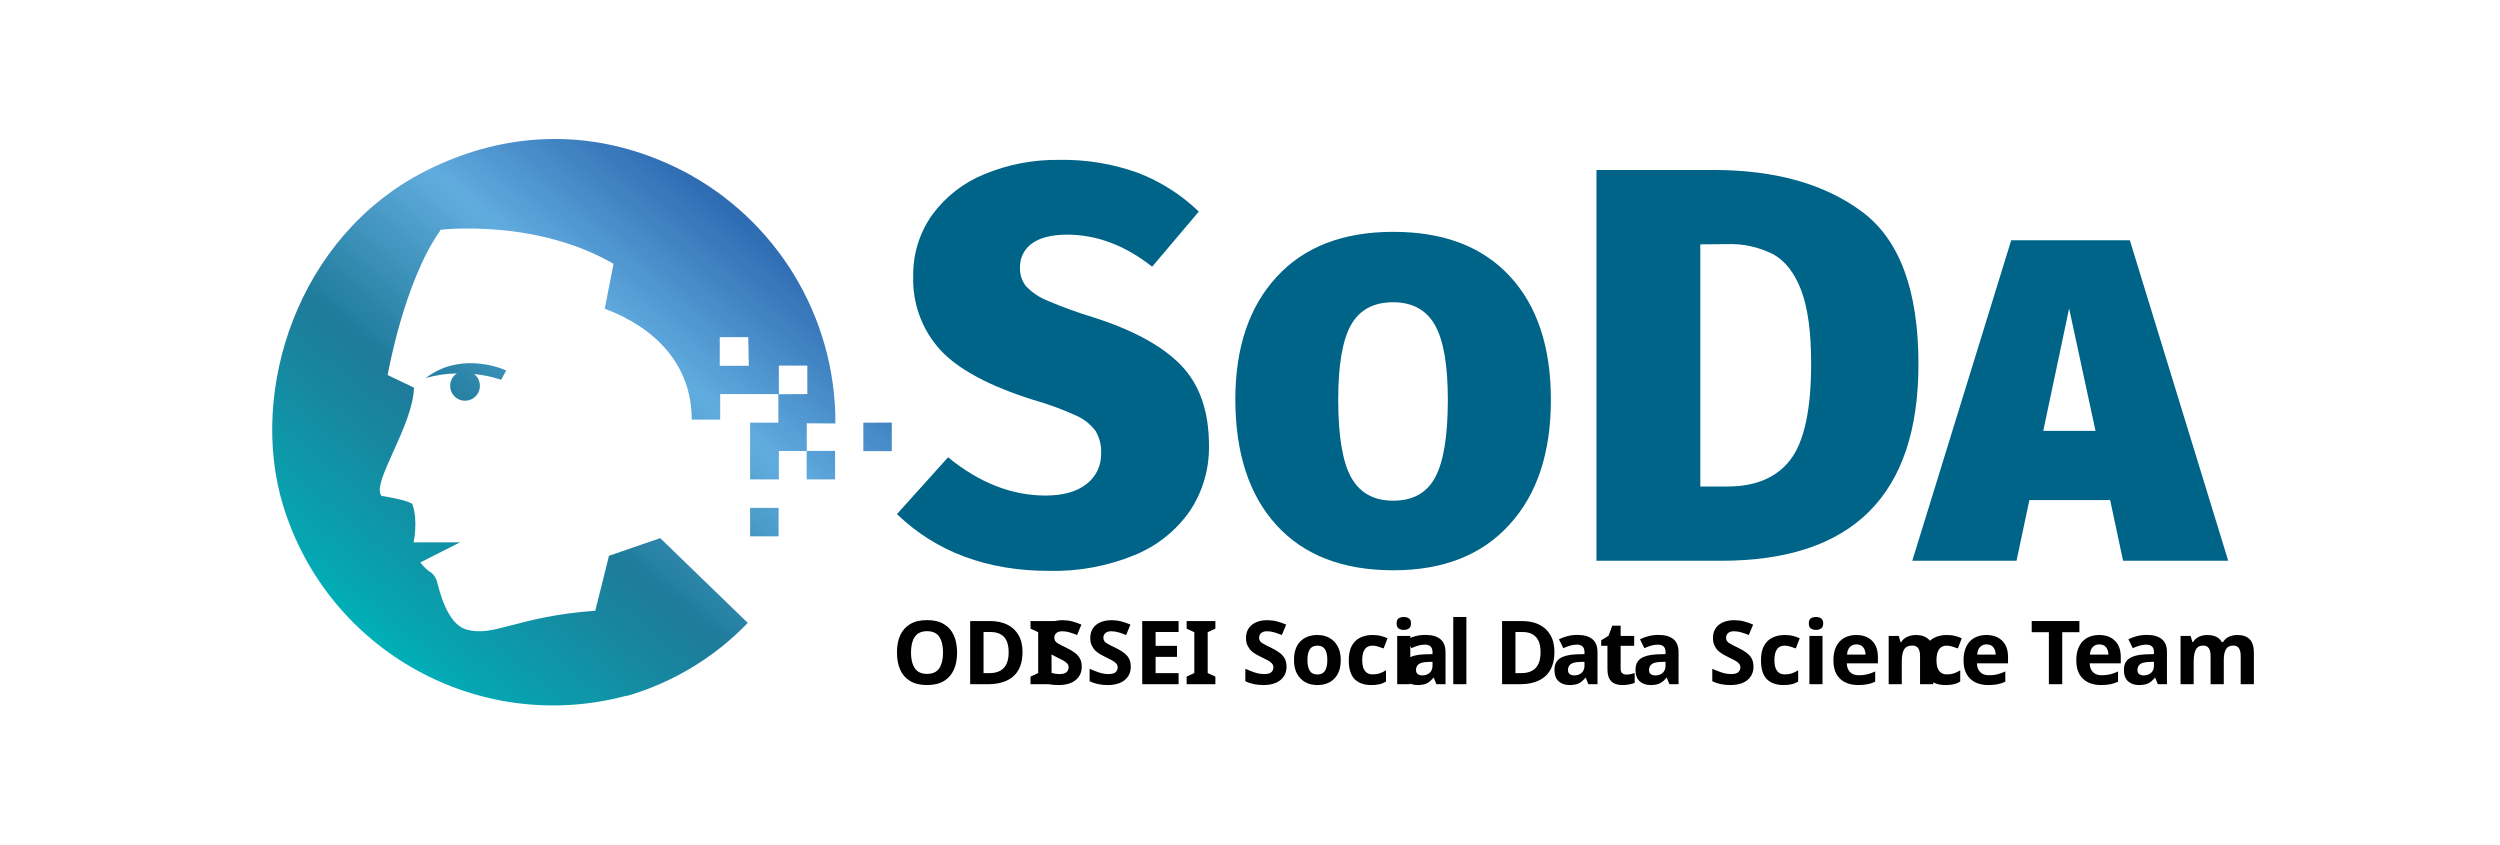
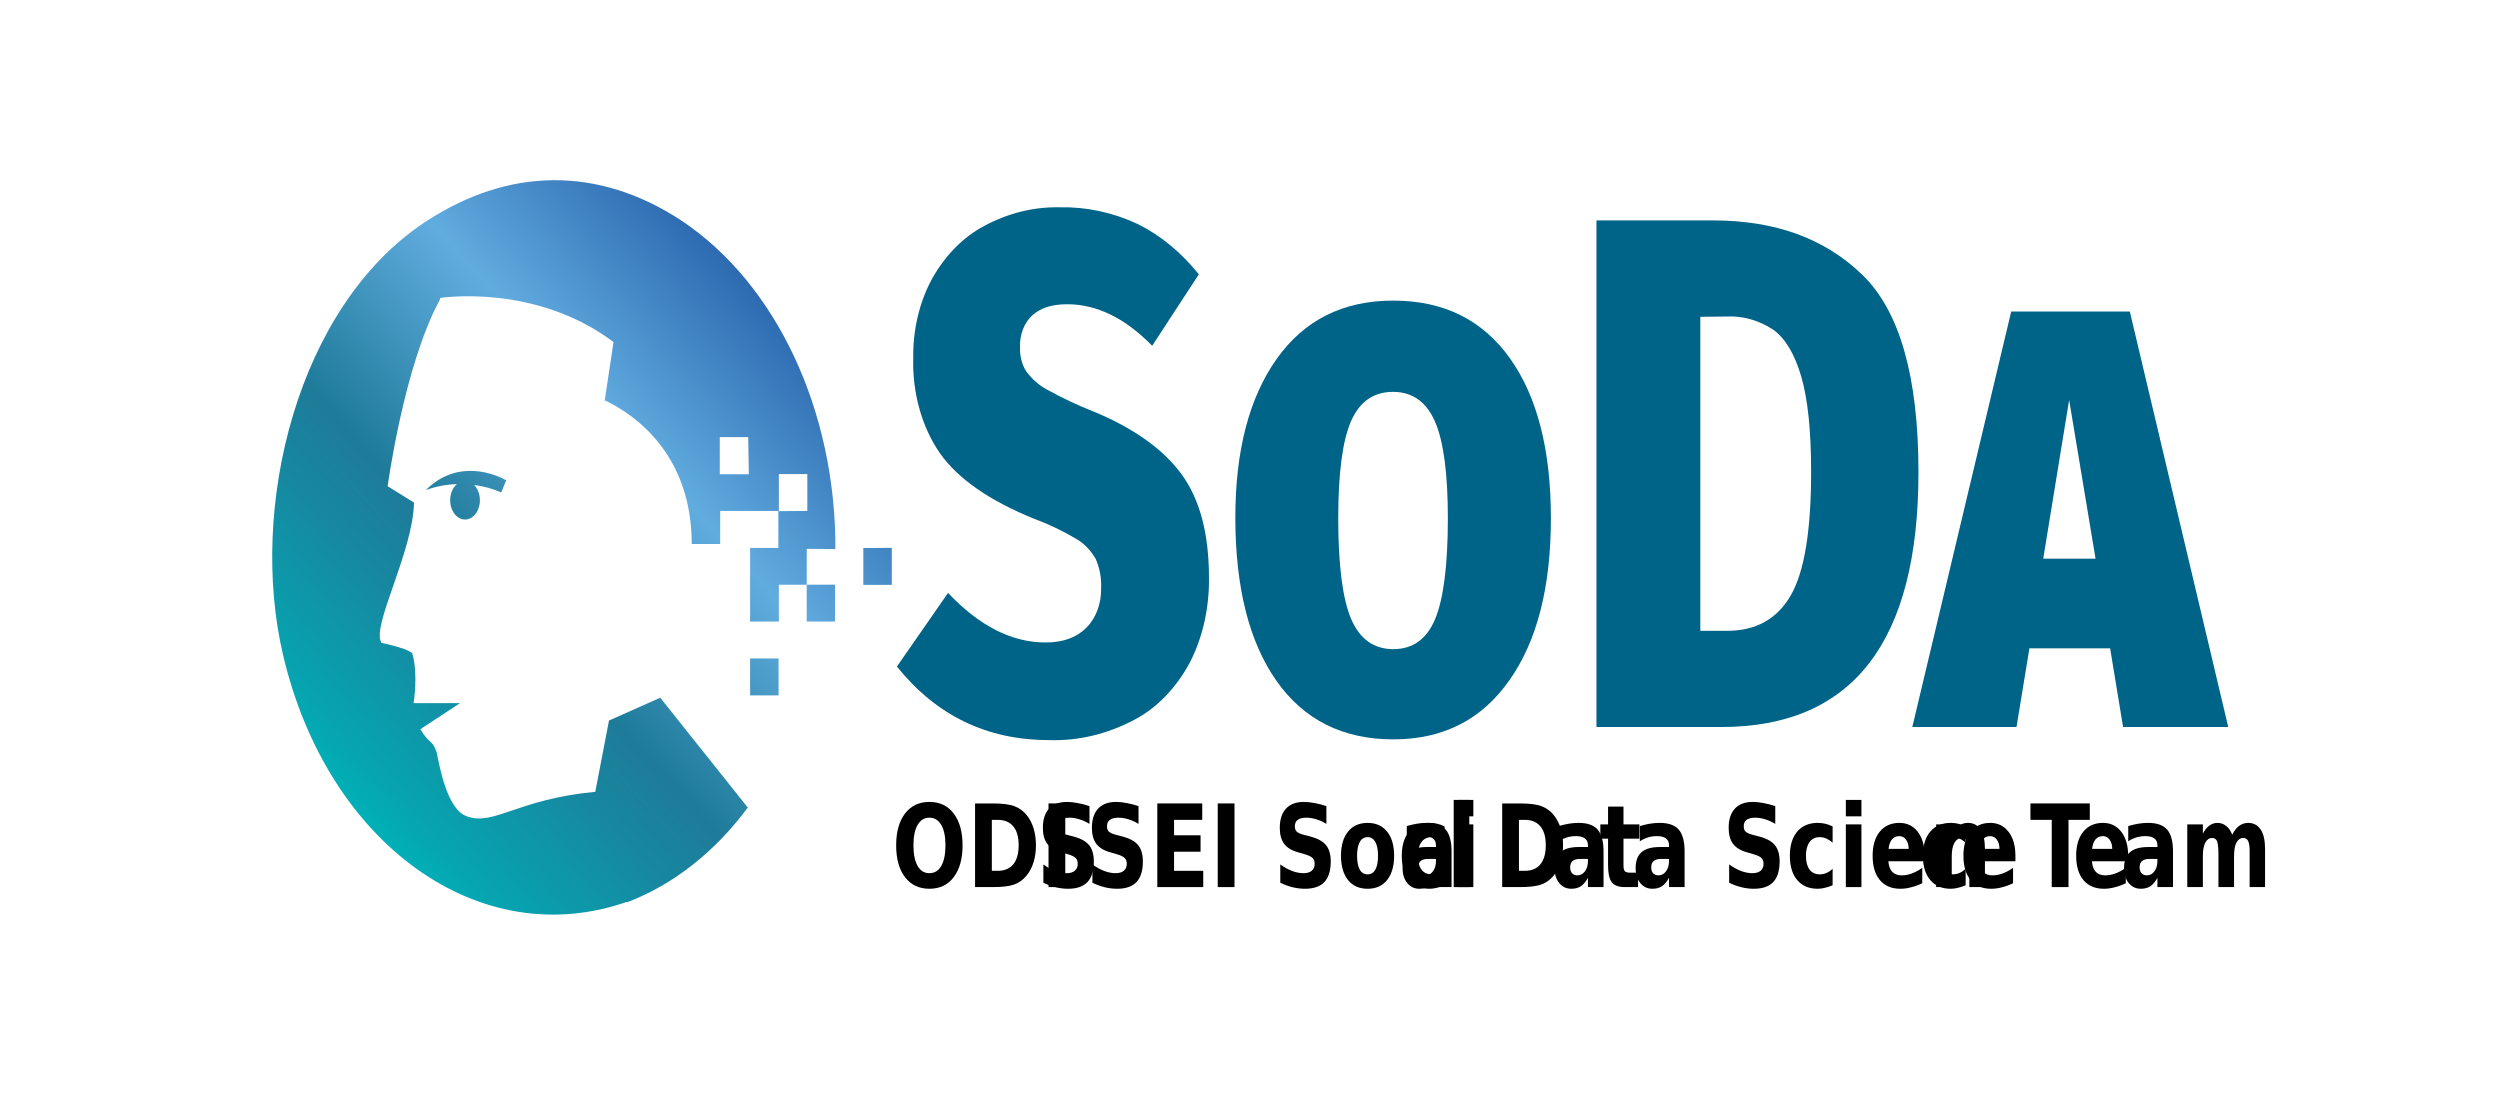
- <svg xmlns="http://www.w3.org/2000/svg" id="Layer_1" data-name="Layer 1" viewBox="0 0 461.96 155.98">
+ <svg xmlns="http://www.w3.org/2000/svg" xmlns:xlink="http://www.w3.org/1999/xlink" width="233px" height="102px" viewBox="0 0 233 102" version="1.1">
  <defs>
-     <style>.cls-1{fill:url(#Naamloos_verloop_563);}.cls-2{font-size:16.35px;font-family:FiraSans-SemiBold, Fira Sans;font-weight:600;}.cls-3{letter-spacing:-0.01em;}.cls-4{letter-spacing:-0.01em;}.cls-5{letter-spacing:-0.01em;}.cls-6{letter-spacing:0em;}.cls-7{letter-spacing:-0.02em;}.cls-8{letter-spacing:-0.06em;}.cls-9{fill:#006388;}</style>
-     <linearGradient id="Naamloos_verloop_563" x1="68.36" y1="117.91" x2="135.58" y2="37.81" gradientUnits="userSpaceOnUse">
-       <stop offset="0" stop-color="#00b0b7" />
-       <stop offset="0.06" stop-color="#06a5b1" />
-       <stop offset="0.28" stop-color="#1787a0" />
-       <stop offset="0.39" stop-color="#1e7b9a" />
-       <stop offset="0.7" stop-color="#61acdf" />
-       <stop offset="1" stop-color="#2d6ab1" />
+     <g>
+       <symbol overflow="visible" id="glyph0-0">
+         <path style="stroke:none;" d="M 0.406 1.891 L 0.406 -7.531 L 4.531 -7.531 L 4.531 1.891 Z M 0.875 1.297 L 4.078 1.297 L 4.078 -6.938 L 0.875 -6.938 Z M 0.875 1.297 " />
+       </symbol>
+       <symbol overflow="visible" id="glyph0-1">
+         <path style="stroke:none;" d="M 3.5 -6.469 C 3.031 -6.469 2.664 -6.242 2.406 -5.797 C 2.145 -5.348 2.016 -4.711 2.016 -3.891 C 2.016 -3.066 2.145 -2.426 2.406 -1.969 C 2.664 -1.52 3.031 -1.297 3.5 -1.297 C 3.977 -1.297 4.348 -1.52 4.609 -1.969 C 4.867 -2.426 5 -3.066 5 -3.891 C 5 -4.711 4.867 -5.348 4.609 -5.797 C 4.348 -6.242 3.977 -6.469 3.5 -6.469 Z M 3.5 -7.938 C 4.469 -7.938 5.223 -7.578 5.766 -6.859 C 6.316 -6.141 6.594 -5.148 6.594 -3.891 C 6.594 -2.629 6.316 -1.641 5.766 -0.922 C 5.223 -0.203 4.469 0.156 3.5 0.156 C 2.539 0.156 1.785 -0.203 1.234 -0.922 C 0.68 -1.641 0.406 -2.629 0.406 -3.891 C 0.406 -5.148 0.68 -6.141 1.234 -6.859 C 1.785 -7.578 2.539 -7.938 3.5 -7.938 Z M 3.5 -7.938 " />
+       </symbol>
+       <symbol overflow="visible" id="glyph0-2">
+         <path style="stroke:none;" d="M 2.312 -6.266 L 2.312 -1.516 L 2.859 -1.516 C 3.492 -1.516 3.977 -1.719 4.312 -2.125 C 4.645 -2.531 4.812 -3.125 4.812 -3.906 C 4.812 -4.676 4.645 -5.258 4.312 -5.656 C 3.977 -6.062 3.492 -6.266 2.859 -6.266 Z M 0.75 -7.797 L 2.391 -7.797 C 3.305 -7.797 3.988 -7.707 4.438 -7.531 C 4.883 -7.363 5.266 -7.082 5.578 -6.688 C 5.859 -6.332 6.066 -5.926 6.203 -5.469 C 6.348 -5.008 6.422 -4.488 6.422 -3.906 C 6.422 -3.312 6.348 -2.785 6.203 -2.328 C 6.066 -1.867 5.859 -1.461 5.578 -1.109 C 5.254 -0.703 4.867 -0.414 4.422 -0.25 C 3.973 -0.082 3.297 0 2.391 0 L 0.75 0 Z M 0.75 -7.797 " />
+       </symbol>
+       <symbol overflow="visible" id="glyph0-3">
+         <path style="stroke:none;" d="M 0.75 -7.797 L 2.312 -7.797 L 2.312 0 L 0.75 0 Z M 0.75 -7.797 " />
+       </symbol>
+       <symbol overflow="visible" id="glyph0-4">
+         <path style="stroke:none;" d="M 4.938 -7.547 L 4.938 -5.891 C 4.613 -6.086 4.289 -6.234 3.969 -6.328 C 3.656 -6.422 3.359 -6.469 3.078 -6.469 C 2.711 -6.469 2.441 -6.398 2.266 -6.266 C 2.086 -6.141 2 -5.938 2 -5.656 C 2 -5.445 2.055 -5.285 2.172 -5.172 C 2.297 -5.055 2.516 -4.957 2.828 -4.875 L 3.484 -4.703 C 4.148 -4.523 4.625 -4.258 4.906 -3.906 C 5.195 -3.551 5.344 -3.047 5.344 -2.391 C 5.344 -1.535 5.145 -0.895 4.75 -0.469 C 4.352 -0.051 3.75 0.156 2.938 0.156 C 2.562 0.156 2.18 0.109 1.797 0.016 C 1.41 -0.078 1.023 -0.219 0.641 -0.406 L 0.641 -2.109 C 1.023 -1.836 1.395 -1.633 1.75 -1.5 C 2.113 -1.363 2.461 -1.297 2.797 -1.297 C 3.129 -1.297 3.383 -1.367 3.562 -1.516 C 3.75 -1.672 3.844 -1.883 3.844 -2.156 C 3.844 -2.395 3.781 -2.578 3.656 -2.703 C 3.531 -2.836 3.285 -2.957 2.922 -3.062 L 2.328 -3.234 C 1.723 -3.398 1.281 -3.664 1 -4.031 C 0.727 -4.406 0.594 -4.898 0.594 -5.516 C 0.594 -6.297 0.785 -6.895 1.172 -7.312 C 1.555 -7.727 2.113 -7.938 2.844 -7.938 C 3.164 -7.938 3.504 -7.898 3.859 -7.828 C 4.211 -7.766 4.57 -7.672 4.938 -7.547 Z M 4.938 -7.547 " />
+       </symbol>
+       <symbol overflow="visible" id="glyph0-5">
+         <path style="stroke:none;" d="M 0.75 -7.797 L 4.938 -7.797 L 4.938 -6.266 L 2.312 -6.266 L 2.312 -4.828 L 4.781 -4.828 L 4.781 -3.297 L 2.312 -3.297 L 2.312 -1.516 L 5.031 -1.516 L 5.031 0 L 0.75 0 Z M 0.75 -7.797 " />
+       </symbol>
+       <symbol overflow="visible" id="glyph0-6">
+         <path style="stroke:none;" d="" />
+       </symbol>
+       <symbol overflow="visible" id="glyph0-7">
+         <path style="stroke:none;" d="M 2.844 -4.656 C 2.52 -4.656 2.273 -4.504 2.109 -4.203 C 1.941 -3.898 1.859 -3.473 1.859 -2.922 C 1.859 -2.359 1.941 -1.926 2.109 -1.625 C 2.273 -1.332 2.52 -1.188 2.844 -1.188 C 3.156 -1.188 3.395 -1.332 3.562 -1.625 C 3.727 -1.926 3.812 -2.359 3.812 -2.922 C 3.812 -3.473 3.727 -3.898 3.562 -4.203 C 3.395 -4.504 3.156 -4.656 2.844 -4.656 Z M 2.844 -5.984 C 3.613 -5.984 4.219 -5.711 4.656 -5.172 C 5.094 -4.629 5.312 -3.879 5.312 -2.922 C 5.312 -1.961 5.094 -1.207 4.656 -0.656 C 4.219 -0.113 3.613 0.156 2.844 0.156 C 2.062 0.156 1.453 -0.113 1.016 -0.656 C 0.578 -1.207 0.359 -1.961 0.359 -2.922 C 0.359 -3.879 0.578 -4.629 1.016 -5.172 C 1.453 -5.711 2.062 -5.984 2.844 -5.984 Z M 2.844 -5.984 " />
+       </symbol>
+       <symbol overflow="visible" id="glyph0-8">
+         <path style="stroke:none;" d="M 4.344 -5.656 L 4.344 -4.141 C 4.145 -4.316 3.945 -4.445 3.75 -4.531 C 3.551 -4.613 3.348 -4.656 3.141 -4.656 C 2.734 -4.656 2.414 -4.5 2.188 -4.188 C 1.969 -3.883 1.859 -3.461 1.859 -2.922 C 1.859 -2.367 1.969 -1.941 2.188 -1.641 C 2.414 -1.336 2.734 -1.188 3.141 -1.188 C 3.359 -1.188 3.566 -1.227 3.766 -1.312 C 3.973 -1.406 4.164 -1.535 4.344 -1.703 L 4.344 -0.172 C 4.113 -0.066 3.879 0.008 3.641 0.062 C 3.41 0.125 3.18 0.156 2.953 0.156 C 2.141 0.156 1.504 -0.113 1.047 -0.656 C 0.586 -1.195 0.359 -1.953 0.359 -2.922 C 0.359 -3.879 0.586 -4.629 1.047 -5.172 C 1.504 -5.711 2.141 -5.984 2.953 -5.984 C 3.191 -5.984 3.426 -5.957 3.656 -5.906 C 3.883 -5.852 4.113 -5.77 4.344 -5.656 Z M 4.344 -5.656 " />
+       </symbol>
+       <symbol overflow="visible" id="glyph0-9">
+         <path style="stroke:none;" d="M 0.688 -5.844 L 2.141 -5.844 L 2.141 0 L 0.688 0 Z M 0.688 -8.125 L 2.141 -8.125 L 2.141 -6.594 L 0.688 -6.594 Z M 0.688 -8.125 " />
+       </symbol>
+       <symbol overflow="visible" id="glyph0-10">
+         <path style="stroke:none;" d="M 2.719 -2.625 C 2.414 -2.625 2.188 -2.555 2.031 -2.422 C 1.883 -2.297 1.812 -2.102 1.812 -1.844 C 1.812 -1.613 1.867 -1.43 1.984 -1.297 C 2.109 -1.16 2.281 -1.094 2.5 -1.094 C 2.77 -1.094 3 -1.219 3.188 -1.469 C 3.375 -1.719 3.469 -2.035 3.469 -2.422 L 3.469 -2.625 Z M 4.922 -3.328 L 4.922 0 L 3.469 0 L 3.469 -0.859 C 3.27 -0.504 3.051 -0.242 2.812 -0.078 C 2.57 0.078 2.273 0.156 1.922 0.156 C 1.461 0.156 1.086 -0.02 0.797 -0.375 C 0.504 -0.727 0.359 -1.188 0.359 -1.75 C 0.359 -2.438 0.539 -2.938 0.906 -3.25 C 1.27 -3.57 1.836 -3.734 2.609 -3.734 L 3.469 -3.734 L 3.469 -3.891 C 3.469 -4.18 3.375 -4.395 3.188 -4.531 C 3.008 -4.676 2.734 -4.75 2.359 -4.75 C 2.047 -4.75 1.754 -4.707 1.484 -4.625 C 1.223 -4.539 0.977 -4.422 0.75 -4.266 L 0.75 -5.688 C 1.062 -5.781 1.367 -5.852 1.672 -5.906 C 1.984 -5.957 2.297 -5.984 2.609 -5.984 C 3.422 -5.984 4.008 -5.773 4.375 -5.359 C 4.738 -4.941 4.922 -4.266 4.922 -3.328 Z M 4.922 -3.328 " />
+       </symbol>
+       <symbol overflow="visible" id="glyph0-11">
+         <path style="stroke:none;" d="M 0.688 -8.125 L 2.141 -8.125 L 2.141 0 L 0.688 0 Z M 0.688 -8.125 " />
+       </symbol>
+       <symbol overflow="visible" id="glyph0-12">
+         <path style="stroke:none;" d="M 2.266 -7.5 L 2.266 -5.844 L 3.75 -5.844 L 3.75 -4.516 L 2.266 -4.516 L 2.266 -2.031 C 2.266 -1.758 2.305 -1.578 2.391 -1.484 C 2.473 -1.391 2.641 -1.344 2.891 -1.344 L 3.625 -1.344 L 3.625 0 L 2.391 0 C 1.816 0 1.41 -0.148 1.172 -0.453 C 0.941 -0.766 0.828 -1.289 0.828 -2.031 L 0.828 -4.516 L 0.109 -4.516 L 0.109 -5.844 L 0.828 -5.844 L 0.828 -7.5 Z M 2.266 -7.5 " />
+       </symbol>
+       <symbol overflow="visible" id="glyph0-13">
+         <path style="stroke:none;" d="M 5.203 -2.938 L 5.203 -2.406 L 1.828 -2.406 C 1.859 -1.969 1.977 -1.641 2.188 -1.422 C 2.395 -1.203 2.688 -1.094 3.062 -1.094 C 3.375 -1.094 3.688 -1.148 4 -1.266 C 4.32 -1.379 4.648 -1.555 4.984 -1.797 L 4.984 -0.359 C 4.641 -0.191 4.297 -0.066 3.953 0.016 C 3.617 0.109 3.281 0.156 2.938 0.156 C 2.125 0.156 1.488 -0.113 1.031 -0.656 C 0.582 -1.195 0.359 -1.953 0.359 -2.922 C 0.359 -3.867 0.578 -4.613 1.016 -5.156 C 1.461 -5.707 2.078 -5.984 2.859 -5.984 C 3.566 -5.984 4.133 -5.707 4.562 -5.156 C 4.988 -4.602 5.203 -3.863 5.203 -2.938 Z M 3.719 -3.562 C 3.719 -3.914 3.633 -4.203 3.469 -4.422 C 3.312 -4.641 3.102 -4.75 2.844 -4.75 C 2.562 -4.75 2.332 -4.645 2.156 -4.438 C 1.988 -4.238 1.883 -3.945 1.844 -3.562 Z M 3.719 -3.562 " />
+       </symbol>
+       <symbol overflow="visible" id="glyph0-14">
+         <path style="stroke:none;" d="M 5.234 -3.562 L 5.234 0 L 3.781 0 L 3.781 -2.719 C 3.781 -3.227 3.77 -3.578 3.75 -3.766 C 3.727 -3.961 3.695 -4.102 3.656 -4.188 C 3.602 -4.312 3.523 -4.406 3.422 -4.469 C 3.328 -4.539 3.223 -4.578 3.109 -4.578 C 2.805 -4.578 2.566 -4.426 2.391 -4.125 C 2.223 -3.82 2.141 -3.406 2.141 -2.875 L 2.141 0 L 0.688 0 L 0.688 -5.844 L 2.141 -5.844 L 2.141 -4.984 C 2.359 -5.328 2.586 -5.578 2.828 -5.734 C 3.066 -5.898 3.336 -5.984 3.641 -5.984 C 4.16 -5.984 4.555 -5.773 4.828 -5.359 C 5.098 -4.953 5.234 -4.352 5.234 -3.562 Z M 5.234 -3.562 " />
+       </symbol>
+       <symbol overflow="visible" id="glyph0-15">
+         <path style="stroke:none;" d="M 0.047 -7.797 L 5.578 -7.797 L 5.578 -6.266 L 3.594 -6.266 L 3.594 0 L 2.031 0 L 2.031 -6.266 L 0.047 -6.266 Z M 0.047 -7.797 " />
+       </symbol>
+       <symbol overflow="visible" id="glyph0-16">
+         <path style="stroke:none;" d="M 4.875 -4.875 C 5.051 -5.238 5.266 -5.516 5.516 -5.703 C 5.773 -5.891 6.055 -5.984 6.359 -5.984 C 6.867 -5.984 7.258 -5.773 7.531 -5.359 C 7.801 -4.953 7.938 -4.352 7.938 -3.562 L 7.938 0 L 6.5 0 L 6.5 -3.047 C 6.5 -3.086 6.5 -3.133 6.5 -3.188 C 6.5 -3.238 6.5 -3.305 6.5 -3.391 C 6.5 -3.805 6.453 -4.109 6.359 -4.297 C 6.266 -4.484 6.113 -4.578 5.906 -4.578 C 5.633 -4.578 5.422 -4.43 5.266 -4.141 C 5.117 -3.848 5.047 -3.426 5.047 -2.875 L 5.047 0 L 3.594 0 L 3.594 -3.047 C 3.594 -3.691 3.547 -4.109 3.453 -4.297 C 3.367 -4.484 3.219 -4.578 3 -4.578 C 2.727 -4.578 2.516 -4.426 2.359 -4.125 C 2.211 -3.832 2.141 -3.414 2.141 -2.875 L 2.141 0 L 0.688 0 L 0.688 -5.844 L 2.141 -5.844 L 2.141 -4.984 C 2.316 -5.316 2.52 -5.566 2.75 -5.734 C 2.977 -5.898 3.227 -5.984 3.5 -5.984 C 3.812 -5.984 4.086 -5.883 4.328 -5.688 C 4.566 -5.5 4.75 -5.227 4.875 -4.875 Z M 4.875 -4.875 " />
+       </symbol>
+     </g>
+     <linearGradient id="linear0" gradientUnits="userSpaceOnUse" x1="68.36" y1="117.91" x2="135.58" y2="37.81" gradientTransform="matrix(0.504373,0,0,0.653903,0,0.00212306)">
+       <stop offset="0" style="stop-color:rgb(0%,69.02%,71.765%);stop-opacity:1;" />
+       <stop offset="0.06" style="stop-color:rgb(2.353%,64.706%,69.412%);stop-opacity:1;" />
+       <stop offset="0.28" style="stop-color:rgb(9.02%,52.941%,62.745%);stop-opacity:1;" />
+       <stop offset="0.39" style="stop-color:rgb(11.765%,48.235%,60.392%);stop-opacity:1;" />
+       <stop offset="0.7" style="stop-color:rgb(38.039%,67.451%,87.451%);stop-opacity:1;" />
+       <stop offset="1" style="stop-color:rgb(17.647%,41.569%,69.412%);stop-opacity:1;" />
    </linearGradient>
  </defs>
-   <path class="cls-1" d="M138.61,99.11h5.26V93.85h-5.26Zm20.92-21v5.25h5.26V78.08Zm-66-9.65c-1.75-.8-8.89-3.22-14.84,1.39A22.75,22.75,0,0,1,84.42,69a2.75,2.75,0,1,0,3.19.12,22.12,22.12,0,0,1,5,1.06Zm60.84,9.79a52.37,52.37,0,0,0-28.43-46.8h0c-15.39-7.81-32-7.64-47.41.2-23.54,12-32.68,40.6-26.21,61.77a52.18,52.18,0,0,0,63.5,35.12l0,.07a50.67,50.67,0,0,0,22.36-13.51L122,99.44l-9.47,3.26S110,112.85,110,112.85c-14.54,1.06-18.72,4.93-23.79,3.48-3.62-1-5-7.15-5.54-9.16-.91-1.91-1.27-1-3-3.24L85,100.22l-8.58,0s.9-4-.23-7.08c0,0-.35-.63-5.69-1.51-2-2.28,5.78-12.79,6-20l-4.87-2.33s3-17.16,9.64-26.57l.1-.27s17.49-2.12,32,6.29l-1.66,8.5.11-.18c9.36,3.54,16,10.37,16,20.46h5.26V72.82h10.75V78.1h-5.22V88.59h5.31V83.34h5.14v5.25h5.25V83.33h-5.24V78.22Zm-16-10.66H133V62.3h5.26Zm5.55,5.26V67.56h5.26v5.26Z" />
-   <text class="cls-2" transform="translate(164.79 126.43)">ODI<tspan class="cls-3" x="26.74" y="0">S</tspan>
-     <tspan x="35.8" y="0">SEI Soci</tspan>
-     <tspan class="cls-4" x="93.68" y="0">a</tspan>
-     <tspan x="102.47" y="0">l </tspan>
-     <tspan class="cls-5" x="111.3" y="0">D</tspan>
-     <tspan x="121.76" y="0">a</tspan>
-     <tspan class="cls-3" x="130.71" y="0">t</tspan>
-     <tspan class="cls-6" x="136.74" y="0">a Scien</tspan>
-     <tspan class="cls-7" x="189.82" y="0">c</tspan>
-     <tspan class="cls-6" x="197.31" y="0">e </tspan>
-     <tspan class="cls-8" x="210.31" y="0">T</tspan>
-     <tspan class="cls-4" x="218.14" y="0">e</tspan>
-     <tspan x="226.99" y="0">am</tspan>
-   </text>
-   <path class="cls-9" d="M210.25,31.93a33.47,33.47,0,0,1,11.27,7.17L212.9,49.28q-7.49-5.91-15.69-5.92c-2.84,0-5,.54-6.49,1.61a5.26,5.26,0,0,0-2.24,4.52,5.13,5.13,0,0,0,1.14,3.43,11.27,11.27,0,0,0,3.85,2.6A81.14,81.14,0,0,0,202,58.63q11.12,3.54,16.26,8.89t5.14,14.8a21.17,21.17,0,0,1-3.53,12.1,23,23,0,0,1-10.24,8.16,39.24,39.24,0,0,1-15.74,2.91q-17.24,0-28.15-10.49l9.45-10.5q8.63,7.06,18,7.07,4.88,0,7.58-2.13a6.86,6.86,0,0,0,2.7-5.67,7.47,7.47,0,0,0-1-4.1,9,9,0,0,0-3.69-2.91A54.86,54.86,0,0,0,191,73.91q-12.27-3.85-17.25-9.25a19.27,19.27,0,0,1-5-13.61,19,19,0,0,1,3.48-11.32,22.34,22.34,0,0,1,9.66-7.54,35,35,0,0,1,13.87-2.65A40.74,40.74,0,0,1,210.25,31.93Z" />
-   <path class="cls-9" d="M279,51.05q7.59,8.21,7.58,22.86t-7.63,23q-7.64,8.46-21.46,8.47-14,0-21.6-8.32T228.27,73.8q0-14.34,7.64-22.65t21.55-8.31Q271.4,42.84,279,51.05ZM249.67,60q-2.38,4.17-2.39,13.82,0,10.08,2.39,14.39t7.79,4.31q5.42,0,7.74-4.31t2.34-14.28q0-9.68-2.39-13.87t-7.69-4.21Q252.06,55.83,249.67,60Z" />
-   <path class="cls-9" d="M344.11,39.15q10.38,7.74,10.39,28.11,0,36.36-36.47,36.36H295V31.41h21.61Q333.73,31.41,344.11,39.15Zm-29.92,6V89.9h5q7.89,0,11.68-5t3.8-17.66q0-8.73-1.82-13.56c-1.22-3.22-2.95-5.46-5.2-6.7a17.51,17.51,0,0,0-8.57-1.87Z" />
-   <path class="cls-9" d="M392.31,103.62,389.92,92.4H375l-2.38,11.22H353.36L371.64,44.4h21.92l18.18,59.22Zm-14.75-24h9.66L382.34,57Z" />
+   <g id="surface1">
+     <path style=" stroke:none;fill-rule:nonzero;fill:url(#linear0);" d="M 69.91 64.809 L 72.562 64.809 L 72.562 61.371 L 69.91 61.371 Z M 80.461 51.078 L 80.461 54.512 L 83.117 54.512 L 83.117 51.059 Z M 47.176 44.77 C 46.293 44.246 42.691 42.664 39.688 45.676 C 40.629 45.332 41.602 45.145 42.578 45.121 C 42.074 45.551 41.844 46.355 42.004 47.105 C 42.168 47.859 42.688 48.391 43.289 48.422 C 43.891 48.449 44.441 47.973 44.645 47.234 C 44.852 46.5 44.664 45.676 44.188 45.199 C 45.047 45.305 45.895 45.535 46.711 45.895 Z M 77.859 51.172 C 77.902 38.285 72.359 26.457 63.52 20.566 C 55.758 15.461 47.379 15.57 39.609 20.699 C 27.734 28.547 23.125 47.246 26.391 61.09 C 30.539 78.691 44.711 88.852 58.418 84.055 L 58.418 84.102 C 62.707 82.484 66.594 79.438 69.695 75.266 L 61.535 65.027 L 56.758 67.156 C 56.758 67.156 55.48 73.797 55.48 73.797 C 48.148 74.488 46.039 77.02 43.48 76.07 C 41.656 75.418 40.961 71.395 40.688 70.082 C 40.23 68.832 40.047 69.426 39.176 67.961 L 42.871 65.535 L 38.543 65.535 C 38.543 65.535 39 62.922 38.43 60.906 C 38.43 60.906 38.25 60.496 35.559 59.918 C 34.551 58.43 38.473 51.555 38.586 46.84 L 36.129 45.316 C 36.129 45.316 37.641 34.098 40.992 27.945 L 41.039 27.766 C 41.039 27.766 49.863 26.379 57.18 31.879 L 56.344 37.438 L 56.398 37.32 C 61.121 39.637 64.469 44.102 64.469 50.699 L 67.121 50.699 L 67.121 47.621 L 72.543 47.621 L 72.543 51.07 L 69.91 51.07 L 69.91 57.93 L 72.59 57.93 L 72.59 54.5 L 75.184 54.5 L 75.184 57.93 L 77.828 57.93 L 77.828 54.492 L 75.188 54.492 L 75.188 51.152 Z M 69.789 44.199 L 67.082 44.199 L 67.082 40.742 L 69.734 40.742 Z M 72.59 47.641 L 72.59 44.18 L 75.242 44.18 L 75.242 47.621 Z M 72.59 47.641 " />
+     <g style="fill:rgb(0%,0%,0%);fill-opacity:1;">
+       <use xlink:href="#glyph0-1" x="83.117" y="82.677" />
+       <use xlink:href="#glyph0-2" x="90.127" y="82.677" />
+       <use xlink:href="#glyph0-3" x="96.972" y="82.677" />
+     </g>
+     <g style="fill:rgb(0%,0%,0%);fill-opacity:1;">
+       <use xlink:href="#glyph0-4" x="96.602" y="82.677" />
+     </g>
+     <g style="fill:rgb(0%,0%,0%);fill-opacity:1;">
+       <use xlink:href="#glyph0-4" x="101.172" y="82.677" />
+       <use xlink:href="#glyph0-5" x="107.111" y="82.677" />
+       <use xlink:href="#glyph0-3" x="112.743" y="82.677" />
+       <use xlink:href="#glyph0-6" x="115.811" y="82.677" />
+       <use xlink:href="#glyph0-4" x="118.682" y="82.677" />
+       <use xlink:href="#glyph0-7" x="124.621" y="82.677" />
+       <use xlink:href="#glyph0-8" x="130.286" y="82.677" />
+       <use xlink:href="#glyph0-9" x="135.174" y="82.677" />
+     </g>
+     <g style="fill:rgb(0%,0%,0%);fill-opacity:1;">
+       <use xlink:href="#glyph0-10" x="130.363" y="82.677" />
+     </g>
+     <g style="fill:rgb(0%,0%,0%);fill-opacity:1;">
+       <use xlink:href="#glyph0-11" x="134.797" y="82.677" />
+       <use xlink:href="#glyph0-6" x="137.623" y="82.677" />
+     </g>
+     <g style="fill:rgb(0%,0%,0%);fill-opacity:1;">
+       <use xlink:href="#glyph0-2" x="139.254" y="82.677" />
+     </g>
+     <g style="fill:rgb(0%,0%,0%);fill-opacity:1;">
+       <use xlink:href="#glyph0-10" x="144.527" y="82.677" />
+     </g>
+     <g style="fill:rgb(0%,0%,0%);fill-opacity:1;">
+       <use xlink:href="#glyph0-12" x="149.043" y="82.677" />
+     </g>
+     <g style="fill:rgb(0%,0%,0%);fill-opacity:1;">
+       <use xlink:href="#glyph0-10" x="152.082" y="82.677" />
+       <use xlink:href="#glyph0-6" x="157.646" y="82.677" />
+       <use xlink:href="#glyph0-4" x="160.517" y="82.677" />
+       <use xlink:href="#glyph0-8" x="166.456" y="82.677" />
+       <use xlink:href="#glyph0-9" x="171.344" y="82.677" />
+       <use xlink:href="#glyph0-13" x="174.17" y="82.677" />
+       <use xlink:href="#glyph0-14" x="179.762" y="82.677" />
+     </g>
+     <g style="fill:rgb(0%,0%,0%);fill-opacity:1;">
+       <use xlink:href="#glyph0-8" x="178.855" y="82.677" />
+     </g>
+     <g style="fill:rgb(0%,0%,0%);fill-opacity:1;">
+       <use xlink:href="#glyph0-13" x="182.633" y="82.677" />
+       <use xlink:href="#glyph0-6" x="188.225" y="82.677" />
+     </g>
+     <g style="fill:rgb(0%,0%,0%);fill-opacity:1;">
+       <use xlink:href="#glyph0-15" x="189.191" y="82.677" />
+     </g>
+     <g style="fill:rgb(0%,0%,0%);fill-opacity:1;">
+       <use xlink:href="#glyph0-13" x="193.141" y="82.677" />
+     </g>
+     <g style="fill:rgb(0%,0%,0%);fill-opacity:1;">
+       <use xlink:href="#glyph0-10" x="197.602" y="82.677" />
+       <use xlink:href="#glyph0-16" x="203.166" y="82.677" />
+     </g>
+     <path style=" stroke:none;fill-rule:nonzero;fill:rgb(0%,38.824%,53.333%);fill-opacity:1;" d="M 106.043 20.883 C 108.164 21.934 110.098 23.527 111.73 25.57 L 107.383 32.227 C 104.863 29.648 102.223 28.359 99.469 28.355 C 98.035 28.355 96.945 28.707 96.195 29.406 C 95.453 30.078 95.027 31.195 95.062 32.363 C 95.039 33.176 95.242 33.973 95.641 34.605 C 96.188 35.344 96.852 35.922 97.582 36.309 C 98.984 37.09 100.422 37.766 101.883 38.34 C 105.621 39.883 108.355 41.82 110.086 44.152 C 111.812 46.484 112.676 49.711 112.676 53.832 C 112.715 56.641 112.098 59.402 110.895 61.742 C 109.609 64.133 107.816 65.988 105.73 67.078 C 103.215 68.414 100.512 69.062 97.793 68.98 C 91.996 68.98 87.262 66.695 83.594 62.121 L 88.359 55.258 C 91.262 58.336 94.289 59.875 97.441 59.879 C 99.082 59.879 100.355 59.414 101.262 58.488 C 102.152 57.609 102.66 56.227 102.625 54.781 C 102.66 53.84 102.484 52.91 102.121 52.098 C 101.641 51.262 101 50.605 100.258 50.195 C 98.988 49.445 97.676 48.824 96.336 48.332 C 92.211 46.652 89.309 44.637 87.633 42.285 C 85.934 39.855 85.027 36.664 85.113 33.383 C 85.074 30.738 85.691 28.145 86.867 25.98 C 88.105 23.781 89.793 22.074 91.742 21.051 C 93.957 19.863 96.336 19.273 98.734 19.32 C 101.227 19.262 103.703 19.789 106.043 20.883 Z M 106.043 20.883 " />
+     <path style=" stroke:none;fill-rule:nonzero;fill:rgb(0%,38.824%,53.333%);fill-opacity:1;" d="M 140.719 33.383 C 143.273 36.961 144.547 41.945 144.543 48.332 C 144.539 54.719 143.258 59.73 140.695 63.371 C 138.125 67.059 134.52 68.906 129.871 68.91 C 125.164 68.91 121.531 67.098 118.977 63.469 C 116.422 59.844 115.141 54.773 115.133 48.262 C 115.133 42.008 116.418 37.07 118.988 33.449 C 121.555 29.828 125.18 28.016 129.855 28.016 C 134.543 28.016 138.164 29.805 140.719 33.383 Z M 125.926 39.234 C 125.125 41.055 124.727 44.066 124.723 48.273 C 124.723 52.668 125.125 55.805 125.926 57.684 C 126.73 59.562 128.039 60.5 129.855 60.5 C 131.68 60.5 132.98 59.562 133.758 57.684 C 134.539 55.805 134.934 52.691 134.941 48.344 C 134.941 44.125 134.539 41.102 133.734 39.277 C 132.93 37.449 131.637 36.531 129.855 36.523 C 128.039 36.516 126.73 37.418 125.926 39.234 Z M 125.926 39.234 " />
+     <path style=" stroke:none;fill-rule:nonzero;fill:rgb(0%,38.824%,53.333%);fill-opacity:1;" d="M 173.559 25.602 C 177.051 28.977 178.797 35.105 178.801 43.984 C 178.801 59.836 172.668 67.758 160.406 67.758 L 148.789 67.758 L 148.789 20.543 L 159.688 20.543 C 165.445 20.543 170.07 22.227 173.559 25.602 Z M 158.469 29.527 L 158.469 58.789 L 160.992 58.789 C 163.645 58.789 165.605 57.699 166.883 55.52 C 168.156 53.34 168.797 49.488 168.797 43.969 C 168.797 40.164 168.492 37.211 167.879 35.105 C 167.266 33 166.391 31.535 165.258 30.723 C 163.922 29.848 162.434 29.426 160.934 29.5 Z M 158.469 29.527 " />
+     <path style=" stroke:none;fill-rule:nonzero;fill:rgb(0%,38.824%,53.333%);fill-opacity:1;" d="M 197.871 67.758 L 196.664 60.422 L 189.141 60.422 L 187.938 67.758 L 178.227 67.758 L 187.445 29.035 L 198.5 29.035 L 207.672 67.758 Z M 190.43 52.066 L 195.305 52.066 L 192.844 37.273 Z M 190.43 52.066 " />
+   </g>
</svg>
